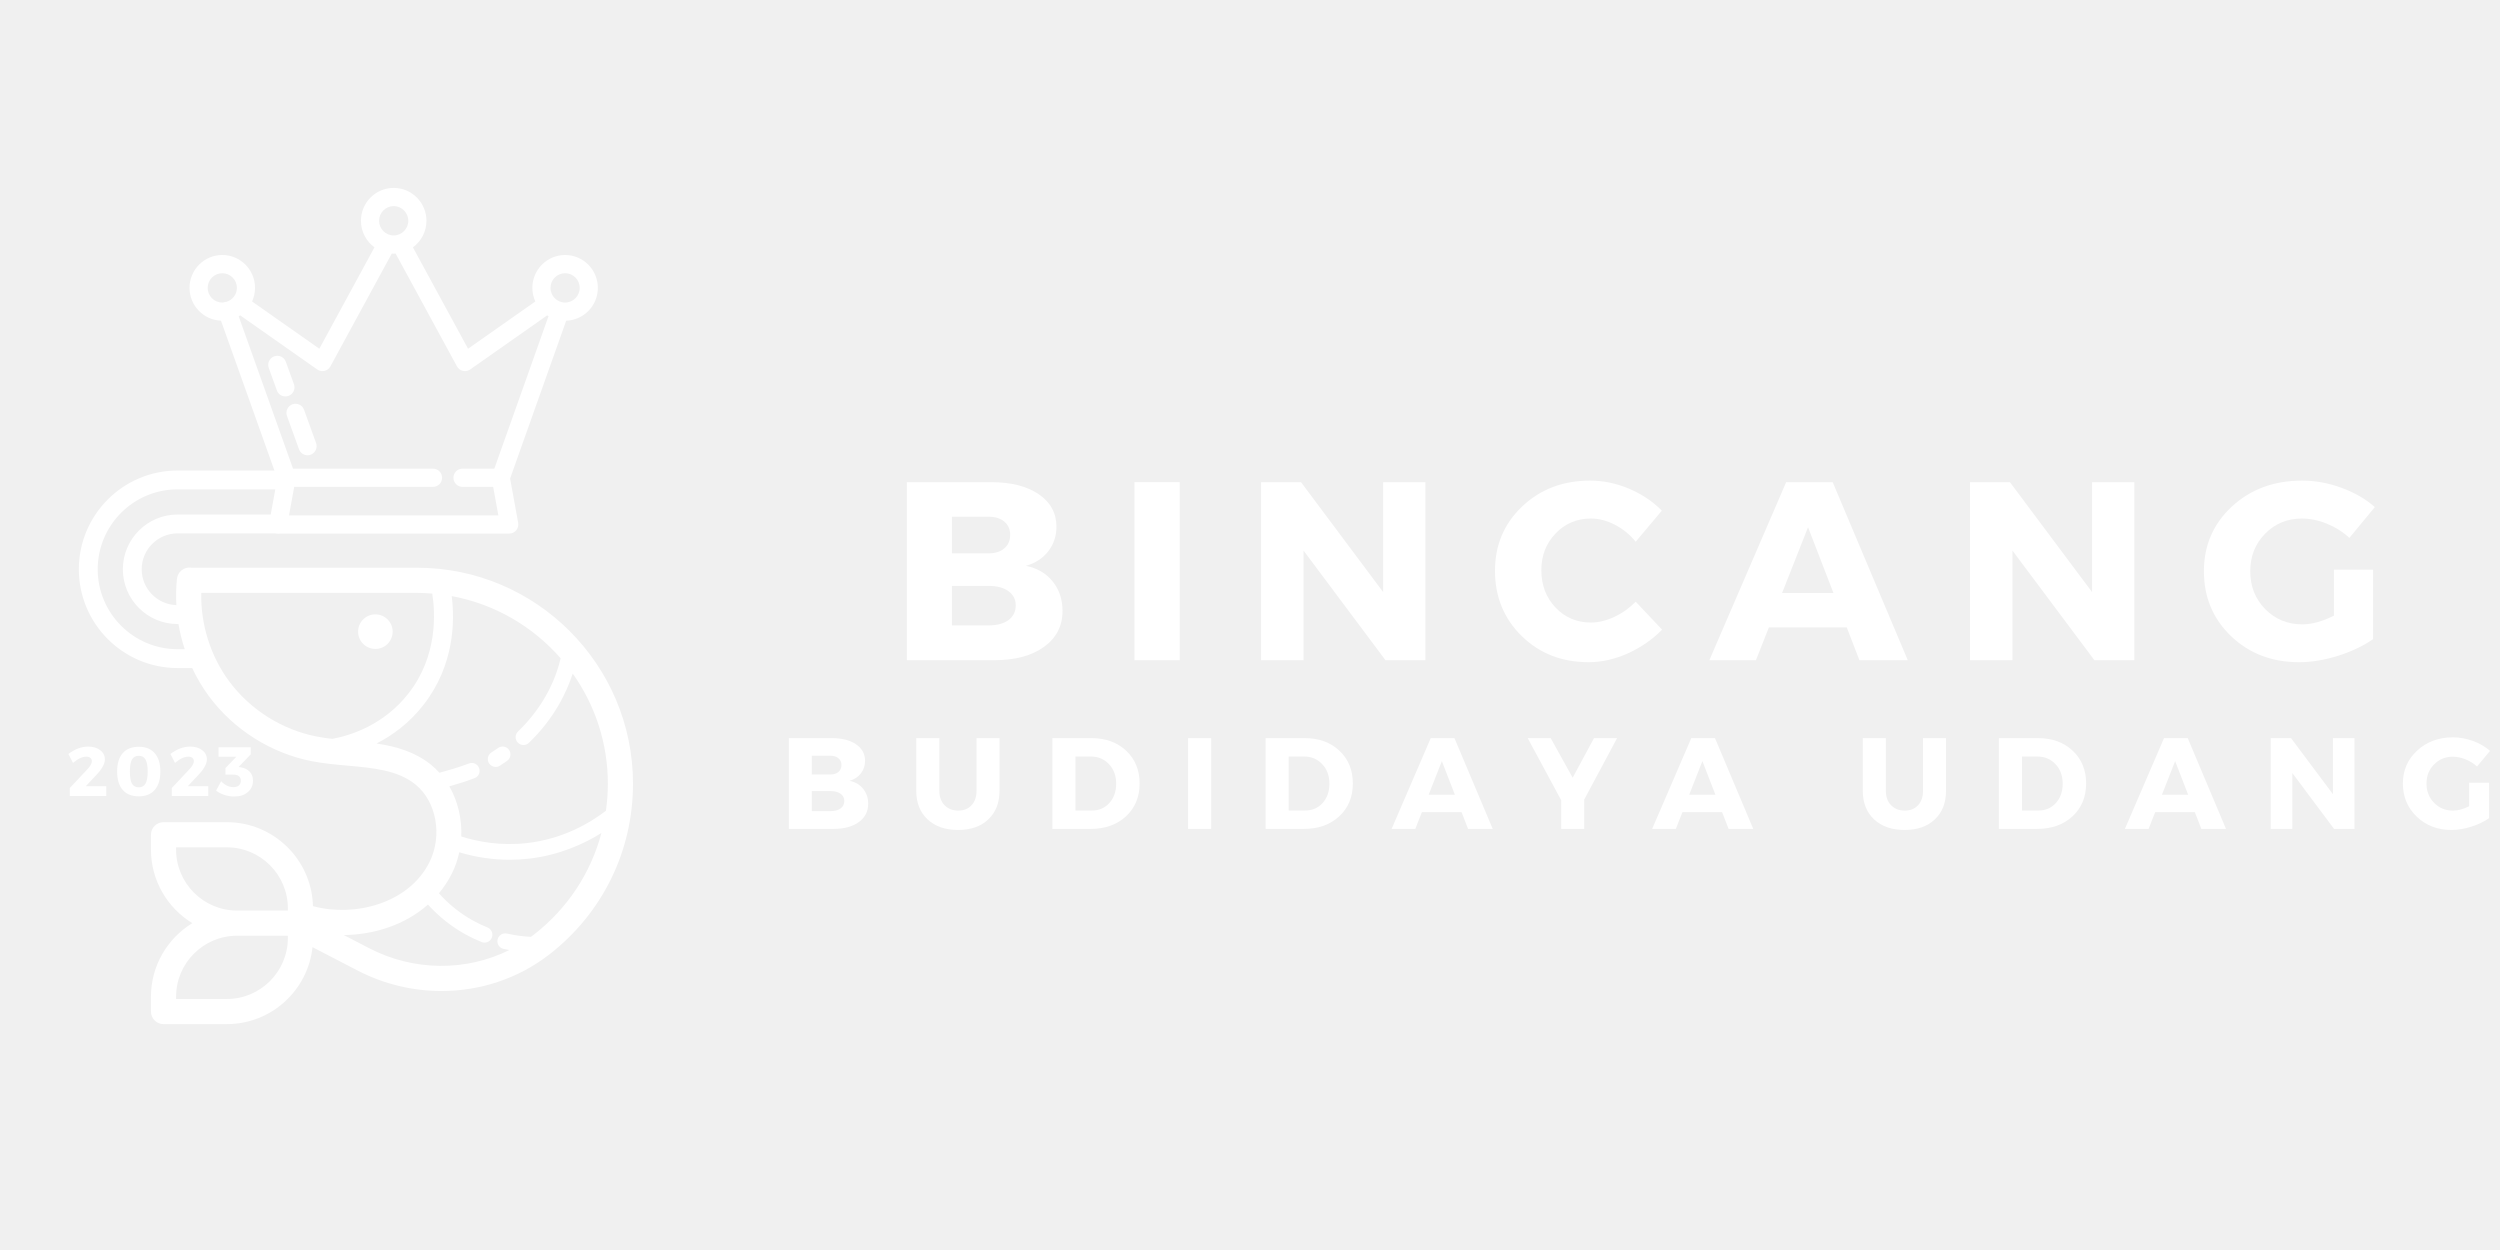
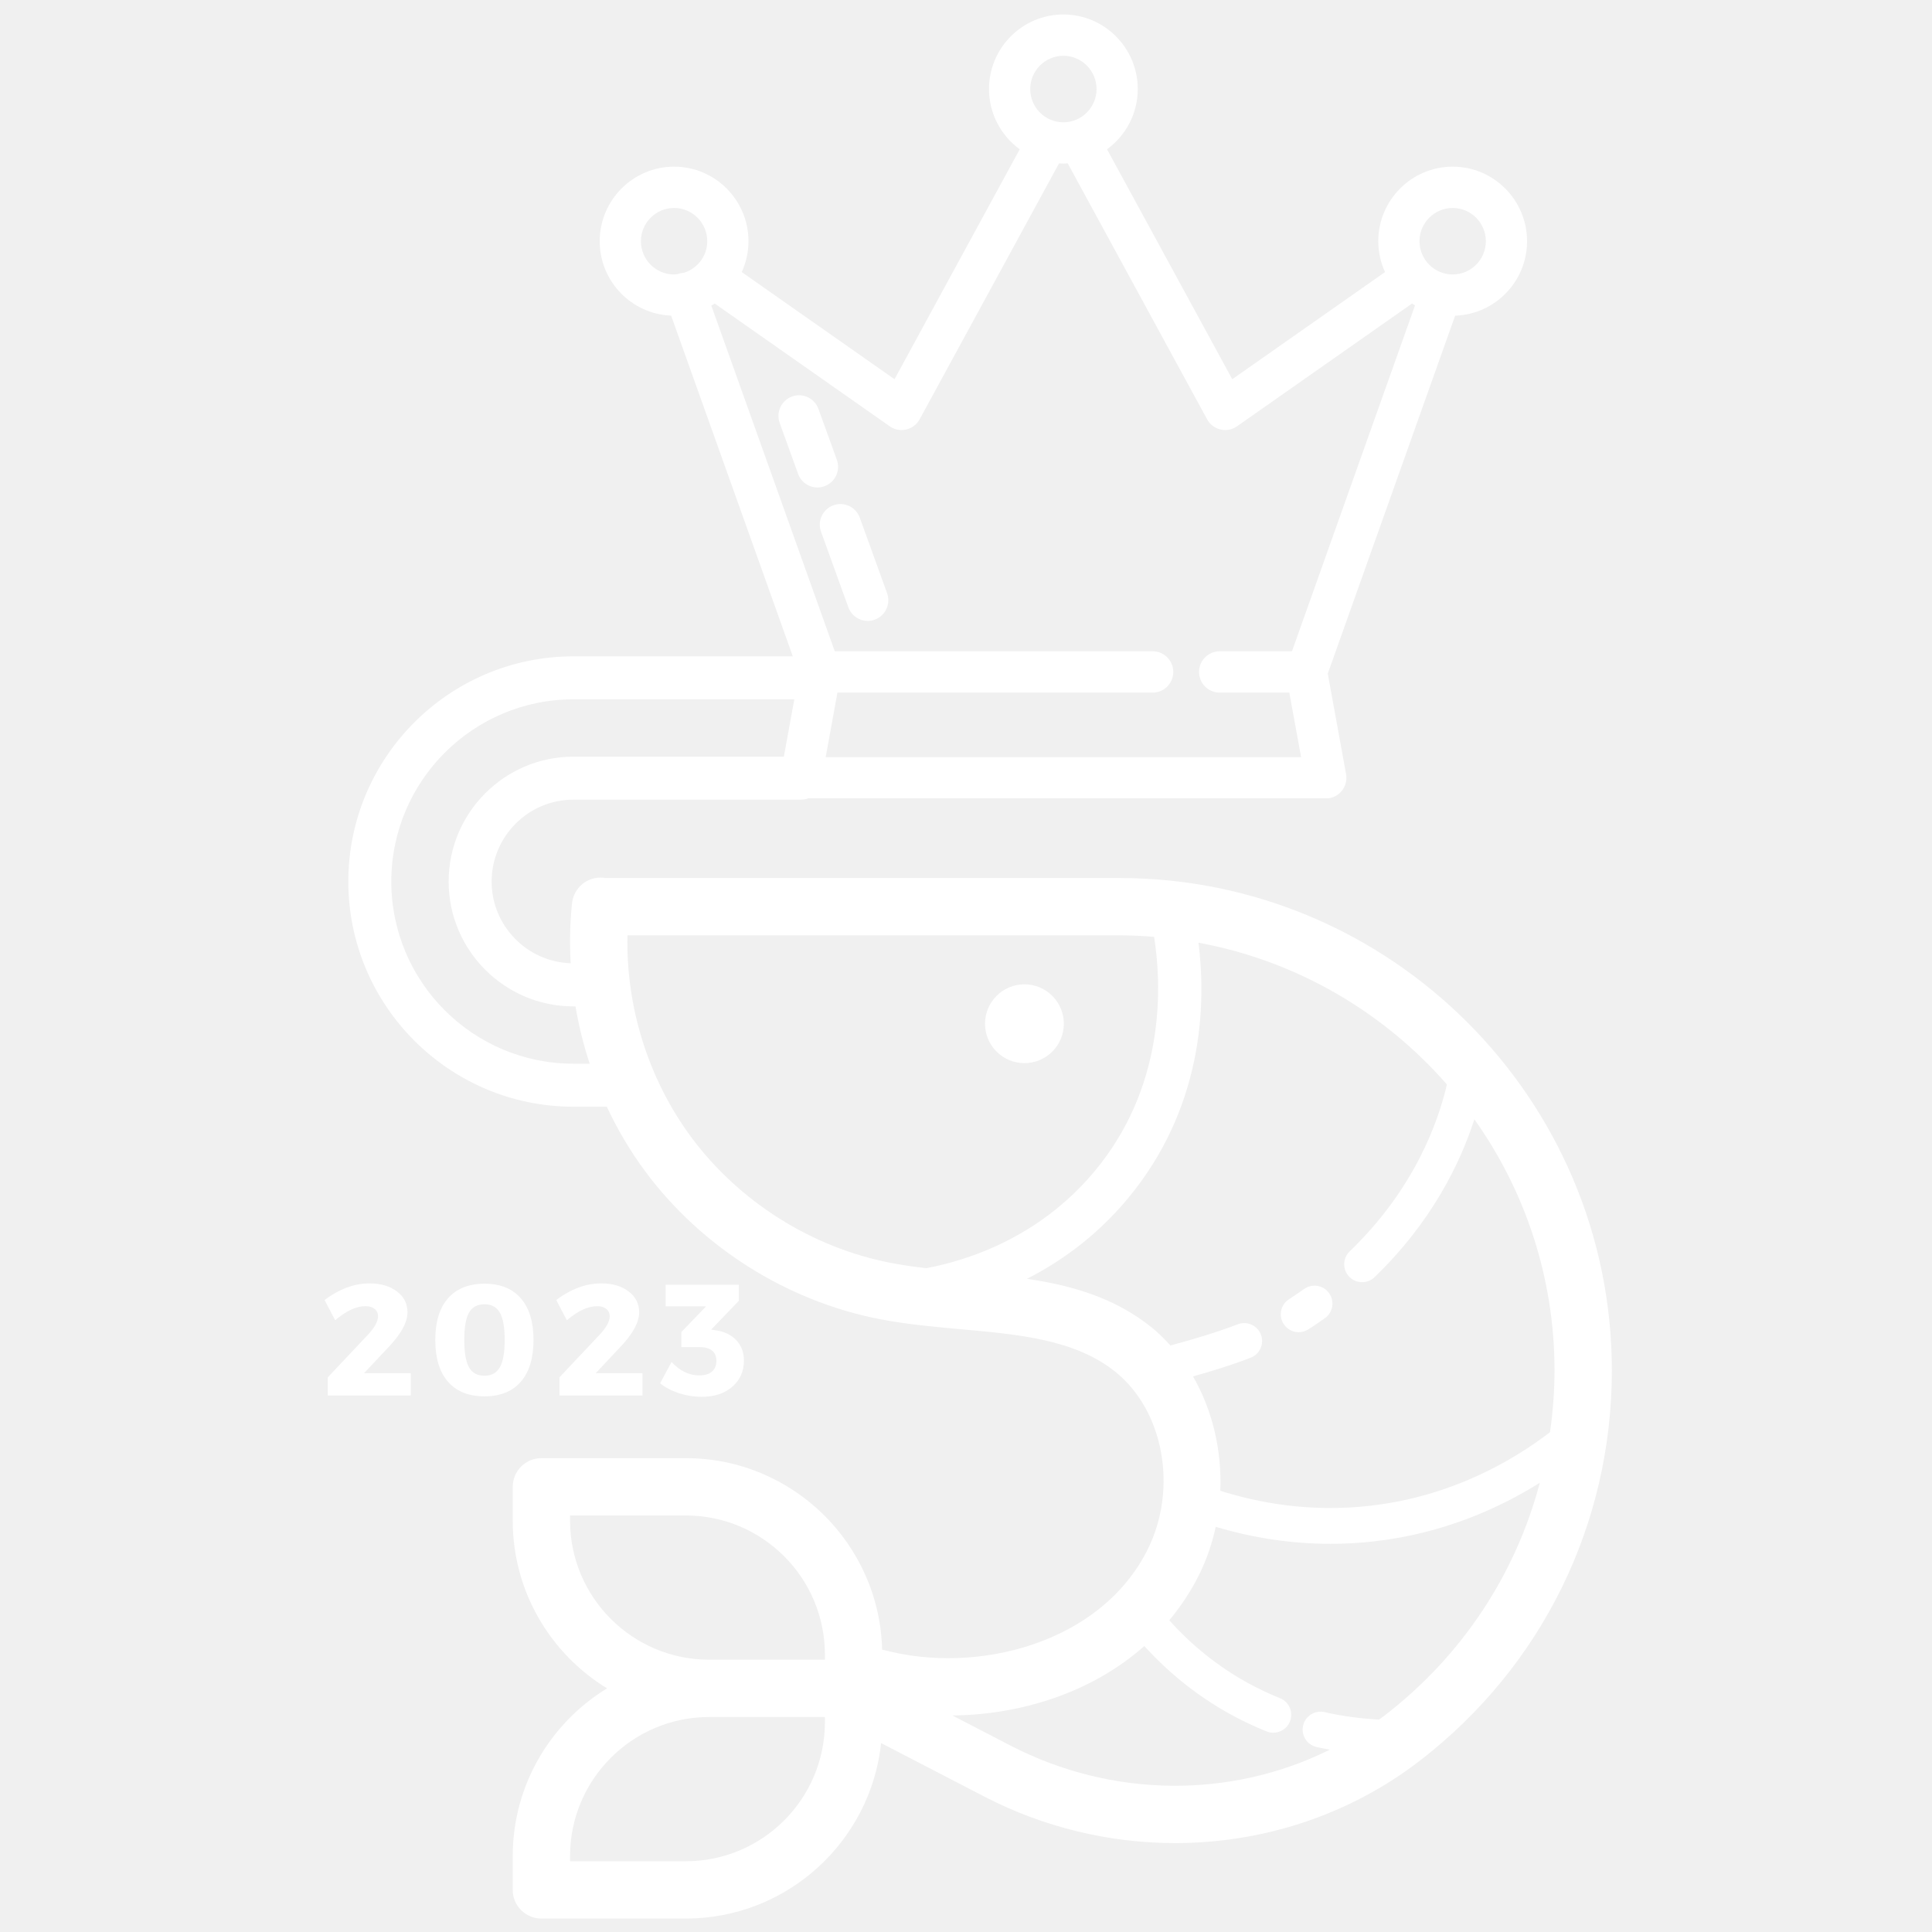
- <svg xmlns="http://www.w3.org/2000/svg" width="600" zoomAndPan="magnify" viewBox="0 0 450 225" height="300" preserveAspectRatio="xMidYMid meet" version="1.0">
+ <svg xmlns="http://www.w3.org/2000/svg" width="500" zoomAndPan="magnify" viewBox="0 0 375 375" height="500" preserveAspectRatio="xMidYMid meet" version="1.0">
  <defs>
    <g />
-     <clipPath id="ab3e3dc38e">
-       <path d="M 14.191 84.637 L 113.941 84.637 L 113.941 184.387 L 14.191 184.387 Z M 14.191 84.637 " clip-rule="nonzero" />
+     <clipPath id="19682e95a6">
+       <path d="M 67.609 127.258 L 312.859 127.258 L 312.859 372.508 L 67.609 372.508 Z M 67.609 127.258 " clip-rule="nonzero" />
    </clipPath>
-     <clipPath id="2676209ef9">
-       <path d="M 34.113 33.77 L 107.613 33.77 L 107.613 96.02 L 34.113 96.02 Z M 34.113 33.77 " clip-rule="nonzero" />
+     <clipPath id="afd5d61d7a">
+       <path d="M 116.402 2.676 L 296.402 2.676 L 296.402 154.926 L 116.402 154.926 Z M 116.402 2.676 " clip-rule="nonzero" />
    </clipPath>
  </defs>
-   <path fill="#ffffff" d="M 89.223 138.051 C 89.48 138.051 89.746 137.977 89.98 137.824 L 90.105 137.746 C 90.508 137.484 90.902 137.215 91.285 136.945 C 91.922 136.492 92.074 135.609 91.621 134.973 C 91.172 134.336 90.289 134.184 89.652 134.637 C 89.297 134.887 88.934 135.133 88.562 135.375 L 88.457 135.441 C 87.801 135.863 87.605 136.738 88.027 137.398 C 88.297 137.82 88.754 138.051 89.223 138.051 Z M 89.223 138.051 " fill-opacity="1" fill-rule="nonzero" />
-   <path fill="#ffffff" d="M 70.68 113.699 C 70.68 114.109 70.598 114.508 70.441 114.887 C 70.285 115.27 70.059 115.605 69.766 115.898 C 69.477 116.188 69.141 116.414 68.758 116.57 C 68.375 116.73 67.98 116.809 67.566 116.809 C 67.156 116.809 66.758 116.73 66.375 116.57 C 65.996 116.414 65.66 116.188 65.367 115.898 C 65.074 115.605 64.852 115.27 64.691 114.887 C 64.535 114.508 64.457 114.109 64.457 113.699 C 64.457 113.285 64.535 112.887 64.691 112.508 C 64.852 112.125 65.074 111.789 65.367 111.496 C 65.66 111.207 65.996 110.98 66.375 110.824 C 66.758 110.664 67.156 110.586 67.566 110.586 C 67.98 110.586 68.375 110.664 68.758 110.824 C 69.141 110.98 69.477 111.207 69.766 111.496 C 70.059 111.789 70.285 112.125 70.441 112.508 C 70.598 112.887 70.68 113.285 70.68 113.699 Z M 70.68 113.699 " fill-opacity="1" fill-rule="nonzero" />
-   <g clip-path="url(#ab3e3dc38e)">
-     <path fill="#ffffff" d="M 34.598 120.25 C 35.43 122.031 36.434 123.73 37.602 125.312 C 42.039 131.316 48.785 135.582 56.109 137.012 C 58.242 137.43 60.434 137.625 62.555 137.816 C 67.184 138.23 71.559 138.625 74.734 141.168 C 78.566 144.23 79.691 150.395 77.297 155.199 C 73.574 162.668 63.773 165.098 56.449 163.133 C 56.41 163.121 56.371 163.121 56.332 163.113 C 56.125 154.742 49.258 147.992 40.836 147.992 L 29.434 147.992 C 28.184 147.992 27.172 149.008 27.172 150.258 L 27.172 152.926 C 27.172 158.527 30.156 163.441 34.617 166.168 C 30.156 168.891 27.172 173.809 27.172 179.406 L 27.172 182.078 C 27.172 183.328 28.184 184.34 29.434 184.34 L 40.836 184.34 C 48.828 184.34 55.426 178.262 56.254 170.488 L 64.375 174.699 C 69.141 177.168 74.324 178.383 79.461 178.383 C 86.391 178.383 93.23 176.172 98.82 171.848 C 108.43 164.422 113.941 153.203 113.941 141.07 C 113.941 119.633 96.5 102.191 75.062 102.191 L 34.445 102.191 C 34.41 102.188 34.375 102.176 34.34 102.172 C 33.098 102.039 31.984 102.941 31.852 104.184 C 31.688 105.758 31.656 107.344 31.746 108.922 C 28.285 108.805 25.504 105.961 25.504 102.473 C 25.504 98.906 28.402 96.008 31.965 96.008 L 49.922 96.008 C 50.859 96.008 51.617 95.246 51.617 94.309 C 51.617 93.375 50.859 92.613 49.922 92.613 L 31.965 92.613 C 26.531 92.613 22.113 97.035 22.113 102.473 C 22.113 107.906 26.531 112.328 31.965 112.328 L 32.125 112.328 C 32.383 113.863 32.762 115.375 33.25 116.855 L 31.965 116.855 C 24.035 116.855 17.586 110.402 17.586 102.473 C 17.586 94.539 24.035 88.086 31.965 88.086 L 49.922 88.086 C 50.859 88.086 51.621 87.328 51.621 86.391 C 51.621 85.453 50.859 84.695 49.922 84.695 L 31.965 84.695 C 22.164 84.695 14.191 92.668 14.191 102.473 C 14.191 112.273 22.164 120.25 31.965 120.25 Z M 31.695 152.926 L 31.695 152.52 L 40.836 152.52 C 46.891 152.52 51.816 157.445 51.816 163.496 L 51.816 163.902 L 42.676 163.902 C 36.621 163.902 31.695 158.98 31.695 152.926 Z M 51.816 168.836 C 51.816 174.891 46.891 179.816 40.836 179.816 L 31.695 179.816 L 31.695 179.41 C 31.695 173.355 36.621 168.43 42.676 168.43 L 51.816 168.43 Z M 96.055 168.27 C 95.895 168.391 95.73 168.512 95.566 168.629 C 94.102 168.555 92.656 168.363 91.262 168.043 C 90.5 167.867 89.742 168.344 89.566 169.105 C 89.391 169.867 89.867 170.625 90.629 170.801 C 90.977 170.879 91.328 170.941 91.676 171.008 C 83.922 174.871 74.5 174.848 66.457 170.68 L 61.883 168.309 C 67.258 168.254 72.863 166.523 77.031 162.824 C 78.996 164.984 81.258 166.789 83.781 168.188 C 84.719 168.703 85.695 169.168 86.688 169.566 C 86.863 169.637 87.039 169.668 87.215 169.668 C 87.777 169.668 88.309 169.336 88.527 168.781 C 88.82 168.059 88.469 167.234 87.742 166.941 C 86.859 166.586 85.984 166.172 85.152 165.711 C 82.848 164.438 80.789 162.781 79.004 160.793 C 79.895 159.723 80.688 158.539 81.348 157.219 C 81.953 156.004 82.387 154.723 82.668 153.41 C 85.613 154.297 88.672 154.758 91.727 154.758 C 92.887 154.758 94.047 154.691 95.199 154.559 C 100.668 153.934 105.078 151.926 108.254 149.938 C 106.348 157.141 102.137 163.566 96.055 168.27 Z M 100.918 118.492 C 100.223 121.496 98.34 126.762 93.246 131.668 C 92.684 132.211 92.664 133.105 93.207 133.668 C 93.484 133.957 93.855 134.102 94.227 134.102 C 94.578 134.102 94.934 133.969 95.207 133.707 C 99.754 129.324 101.992 124.641 103.09 121.242 C 107.066 126.848 109.414 133.688 109.414 141.07 C 109.414 142.719 109.289 144.344 109.062 145.941 C 106.203 148.133 101.355 151.012 94.875 151.75 C 90.109 152.293 86 151.516 83.031 150.566 C 83.16 147.383 82.41 144.199 80.875 141.539 C 82.25 141.152 83.816 140.684 85.422 140.066 C 86.152 139.785 86.516 138.969 86.234 138.238 C 85.957 137.508 85.137 137.145 84.41 137.426 C 82.512 138.152 80.629 138.676 79.094 139.098 C 78.621 138.574 78.117 138.078 77.562 137.633 C 74.652 135.305 71.258 134.352 67.77 133.832 C 70.625 132.379 73.656 130.18 76.246 126.855 C 81.805 119.711 81.875 111.777 81.309 107.297 C 89.07 108.73 95.922 112.777 100.918 118.492 Z M 77.805 106.84 C 78.367 110.395 78.77 118.086 73.566 124.77 C 69.098 130.512 63.086 132.387 59.812 132.996 C 58.848 132.887 57.902 132.75 56.98 132.57 C 50.75 131.352 45.016 127.727 41.242 122.625 C 37.879 118.074 36.105 112.375 36.227 106.719 L 75.062 106.719 C 75.988 106.719 76.898 106.766 77.805 106.84 Z M 77.805 106.84 " fill-opacity="1" fill-rule="nonzero" />
+   <path fill="#ffffff" d="M 252.078 258.578 C 252.723 258.578 253.371 258.398 253.949 258.027 L 254.254 257.832 C 255.246 257.188 256.215 256.527 257.156 255.859 C 258.727 254.75 259.094 252.582 257.984 251.016 C 256.875 249.445 254.703 249.078 253.137 250.188 C 252.27 250.801 251.375 251.406 250.457 252.008 L 250.203 252.172 C 248.586 253.207 248.113 255.355 249.148 256.973 C 249.812 258.012 250.934 258.578 252.078 258.578 Z M 252.078 258.578 " fill-opacity="1" fill-rule="nonzero" />
+   <path fill="#ffffff" d="M 206.492 198.707 C 206.492 199.207 206.441 199.707 206.344 200.199 C 206.246 200.691 206.102 201.168 205.906 201.633 C 205.715 202.098 205.48 202.539 205.199 202.957 C 204.922 203.375 204.605 203.762 204.25 204.113 C 203.895 204.469 203.508 204.789 203.09 205.066 C 202.672 205.344 202.23 205.582 201.77 205.773 C 201.305 205.965 200.824 206.109 200.332 206.207 C 199.84 206.305 199.344 206.355 198.84 206.355 C 198.34 206.355 197.84 206.305 197.348 206.207 C 196.855 206.109 196.375 205.965 195.914 205.773 C 195.449 205.582 195.008 205.344 194.59 205.066 C 194.172 204.789 193.785 204.469 193.43 204.113 C 193.074 203.762 192.758 203.375 192.48 202.957 C 192.199 202.539 191.965 202.098 191.773 201.633 C 191.582 201.168 191.434 200.691 191.336 200.199 C 191.238 199.707 191.191 199.207 191.191 198.707 C 191.191 198.203 191.238 197.707 191.336 197.215 C 191.434 196.719 191.582 196.242 191.773 195.777 C 191.965 195.312 192.199 194.875 192.48 194.457 C 192.758 194.039 193.074 193.652 193.43 193.297 C 193.785 192.941 194.172 192.625 194.59 192.344 C 195.008 192.066 195.449 191.832 195.914 191.637 C 196.375 191.445 196.855 191.301 197.348 191.203 C 197.84 191.105 198.34 191.055 198.84 191.055 C 199.344 191.055 199.84 191.105 200.332 191.203 C 200.824 191.301 201.305 191.445 201.77 191.637 C 202.23 191.832 202.672 192.066 203.09 192.344 C 203.508 192.625 203.895 192.941 204.25 193.297 C 204.605 193.652 204.922 194.039 205.199 194.457 C 205.48 194.875 205.715 195.312 205.906 195.777 C 206.102 196.242 206.246 196.719 206.344 197.215 C 206.441 197.707 206.492 198.203 206.492 198.707 Z M 206.492 198.707 " fill-opacity="1" fill-rule="nonzero" />
+   <g clip-path="url(#19682e95a6)">
+     <path fill="#ffffff" d="M 117.781 214.812 C 119.832 219.191 122.293 223.375 125.168 227.266 C 136.074 242.023 152.664 252.512 170.676 256.027 C 175.914 257.051 181.305 257.535 186.52 258.004 C 197.898 259.027 208.652 259.996 216.465 266.246 C 225.887 273.781 228.652 288.934 222.762 300.746 C 213.605 319.109 189.512 325.082 171.504 320.25 C 171.41 320.223 171.312 320.223 171.219 320.203 C 170.715 299.617 153.824 283.027 133.121 283.027 L 105.086 283.027 C 102.012 283.027 99.52 285.52 99.52 288.59 L 99.52 295.152 C 99.52 308.922 106.859 321.008 117.828 327.707 C 106.859 334.41 99.52 346.496 99.52 360.266 L 99.52 366.828 C 99.52 369.898 102.012 372.391 105.086 372.391 L 133.121 372.391 C 152.77 372.391 168.988 357.449 171.023 338.332 L 190.996 348.684 C 202.707 354.754 215.457 357.742 228.086 357.742 C 245.117 357.742 261.934 352.309 275.684 341.68 C 299.309 323.418 312.859 295.836 312.859 266.012 C 312.859 213.301 269.977 170.422 217.27 170.422 L 117.406 170.422 C 117.316 170.406 117.238 170.375 117.148 170.367 C 114.09 170.047 111.355 172.262 111.031 175.316 C 110.625 179.188 110.551 183.082 110.766 186.965 C 102.262 186.676 95.426 179.684 95.426 171.109 C 95.426 162.344 102.551 155.211 111.312 155.211 L 155.457 155.211 C 157.762 155.211 159.629 153.344 159.629 151.039 C 159.629 148.734 157.762 146.867 155.457 146.867 L 111.312 146.867 C 97.949 146.867 87.082 157.742 87.082 171.109 C 87.082 184.469 97.949 195.34 111.312 195.34 L 111.699 195.34 C 112.34 199.109 113.262 202.832 114.461 206.465 L 111.312 206.465 C 91.816 206.465 75.953 190.605 75.953 171.109 C 75.953 151.605 91.816 135.738 111.312 135.738 L 155.457 135.738 C 157.762 135.738 159.629 133.871 159.629 131.566 C 159.629 129.262 157.762 127.395 155.457 127.395 L 111.312 127.395 C 87.215 127.395 67.609 147.008 67.609 171.109 C 67.609 195.207 87.215 214.812 111.312 214.812 Z M 110.648 295.152 L 110.648 294.152 L 133.121 294.152 C 148.004 294.152 160.113 306.262 160.113 321.145 L 160.113 322.145 L 137.641 322.145 C 122.754 322.145 110.648 310.039 110.648 295.152 Z M 160.113 334.273 C 160.113 349.156 148.004 361.266 133.121 361.266 L 110.648 361.266 L 110.648 360.266 C 110.648 345.383 122.754 333.273 137.641 333.273 L 160.113 333.273 Z M 268.879 332.875 C 268.484 333.18 268.078 333.473 267.68 333.766 C 264.078 333.582 260.531 333.105 257.094 332.32 C 255.223 331.895 253.359 333.062 252.93 334.934 C 252.5 336.805 253.672 338.668 255.543 339.098 C 256.391 339.293 257.258 339.449 258.117 339.609 C 239.055 349.109 215.883 349.051 196.117 338.805 L 184.863 332.973 C 198.082 332.836 211.863 328.59 222.109 319.496 C 226.941 324.805 232.496 329.238 238.707 332.676 C 241.008 333.949 243.414 335.094 245.855 336.07 C 246.277 336.242 246.719 336.32 247.148 336.32 C 248.527 336.32 249.832 335.496 250.375 334.141 C 251.09 332.355 250.227 330.332 248.445 329.617 C 246.27 328.742 244.125 327.727 242.074 326.59 C 236.41 323.453 231.344 319.387 226.957 314.496 C 229.148 311.863 231.102 308.953 232.719 305.711 C 234.207 302.719 235.281 299.566 235.969 296.348 C 243.211 298.527 250.734 299.656 258.238 299.656 C 261.094 299.656 263.941 299.496 266.773 299.172 C 280.227 297.637 291.066 292.699 298.875 287.809 C 294.188 305.52 283.836 321.316 268.879 332.875 Z M 280.844 210.492 C 279.133 217.875 274.496 230.832 261.973 242.891 C 260.59 244.223 260.547 246.422 261.879 247.805 C 262.562 248.516 263.473 248.871 264.383 248.871 C 265.254 248.871 266.121 248.547 266.797 247.898 C 277.98 237.129 283.477 225.613 286.176 217.254 C 295.957 231.039 301.73 247.859 301.73 266.008 C 301.73 270.059 301.414 274.051 300.859 277.984 C 293.836 283.375 281.914 290.445 265.984 292.262 C 254.266 293.602 244.164 291.684 236.859 289.355 C 237.184 281.527 235.332 273.703 231.562 267.156 C 234.945 266.207 238.793 265.055 242.742 263.535 C 244.535 262.848 245.43 260.836 244.742 259.043 C 244.051 257.25 242.039 256.359 240.25 257.043 C 235.582 258.836 230.957 260.121 227.18 261.156 C 226.016 259.867 224.777 258.645 223.414 257.555 C 216.258 251.832 207.914 249.484 199.34 248.215 C 206.359 244.637 213.816 239.23 220.18 231.055 C 233.848 213.492 234.016 193.984 232.625 182.973 C 251.711 186.496 268.559 196.445 280.844 210.492 Z M 224.012 181.84 C 225.395 190.586 226.383 209.5 213.594 225.93 C 202.609 240.051 187.82 244.656 179.777 246.156 C 177.398 245.879 175.078 245.551 172.809 245.109 C 157.492 242.117 143.391 233.203 134.117 220.652 C 125.848 209.461 121.484 195.453 121.789 181.547 L 217.27 181.547 C 219.543 181.547 221.785 181.664 224.012 181.84 Z M 224.012 181.84 " fill-opacity="1" fill-rule="nonzero" />
  </g>
-   <path fill="#ffffff" d="M 52.91 69.16 L 51.449 65.121 C 51.145 64.27 50.207 63.832 49.355 64.141 C 48.508 64.449 48.07 65.391 48.379 66.242 L 49.84 70.281 C 50.078 70.945 50.707 71.359 51.375 71.359 C 51.559 71.359 51.746 71.328 51.93 71.262 C 52.777 70.953 53.219 70.012 52.91 69.16 Z M 52.91 69.16 " fill-opacity="1" fill-rule="nonzero" />
-   <path fill="#ffffff" d="M 54.727 73.758 C 54.422 72.906 53.48 72.465 52.637 72.773 C 51.789 73.082 51.348 74.023 51.656 74.875 L 53.82 80.867 C 54.062 81.535 54.691 81.949 55.359 81.949 C 55.543 81.949 55.73 81.918 55.914 81.852 C 56.762 81.543 57.199 80.602 56.895 79.75 Z M 54.727 73.758 " fill-opacity="1" fill-rule="nonzero" />
-   <g clip-path="url(#2676209ef9)">
-     <path fill="#ffffff" d="M 101.719 45.898 C 98.469 45.898 95.824 48.555 95.824 51.816 C 95.824 52.691 96.02 53.52 96.359 54.266 L 84.25 62.77 L 74.324 44.523 C 75.797 43.445 76.762 41.707 76.762 39.742 C 76.762 36.48 74.117 33.824 70.863 33.824 C 67.613 33.824 64.969 36.477 64.969 39.742 C 64.969 41.707 65.934 43.445 67.402 44.523 L 57.48 62.77 L 45.371 54.266 C 45.711 53.52 45.906 52.691 45.906 51.816 C 45.906 48.555 43.262 45.898 40.012 45.898 C 36.758 45.898 34.113 48.555 34.113 51.816 C 34.113 55 36.633 57.598 39.777 57.723 L 49.91 86.137 L 48.457 94.109 C 48.371 94.586 48.5 95.082 48.809 95.453 C 49.121 95.828 49.578 96.043 50.066 96.043 L 91.664 96.043 C 92.148 96.043 92.609 95.828 92.918 95.453 C 93.23 95.082 93.359 94.586 93.27 94.109 L 91.82 86.133 L 101.914 57.727 C 105.074 57.621 107.613 55.016 107.613 51.816 C 107.613 48.555 104.969 45.898 101.719 45.898 Z M 70.863 37.102 C 72.312 37.102 73.492 38.285 73.492 39.742 C 73.492 41.195 72.312 42.379 70.863 42.379 C 69.414 42.379 68.234 41.195 68.234 39.742 C 68.234 38.285 69.414 37.102 70.863 37.102 Z M 40.785 54.324 C 40.633 54.336 40.48 54.359 40.328 54.41 C 40.316 54.414 40.309 54.422 40.297 54.426 C 40.203 54.438 40.109 54.457 40.008 54.457 C 38.559 54.457 37.383 53.273 37.383 51.816 C 37.383 50.363 38.559 49.18 40.012 49.18 C 41.461 49.18 42.641 50.363 42.641 51.816 C 42.641 53 41.855 53.992 40.785 54.324 Z M 88.98 84.359 L 83.25 84.359 C 82.348 84.359 81.617 85.094 81.617 86 C 81.617 86.902 82.348 87.637 83.25 87.637 L 88.77 87.637 L 89.703 92.766 L 52.023 92.766 L 52.957 87.637 L 77.941 87.637 C 78.844 87.637 79.574 86.902 79.574 86 C 79.574 85.094 78.844 84.359 77.941 84.359 L 52.746 84.359 L 42.965 56.93 C 43.055 56.879 43.145 56.824 43.234 56.766 L 57.105 66.508 C 57.379 66.699 57.707 66.801 58.039 66.801 C 58.164 66.801 58.289 66.789 58.414 66.758 C 58.863 66.652 59.25 66.359 59.473 65.949 L 70.52 45.641 C 70.633 45.648 70.746 45.656 70.863 45.656 C 70.98 45.656 71.094 45.648 71.211 45.641 L 82.254 65.949 C 82.477 66.359 82.863 66.652 83.316 66.758 C 83.438 66.789 83.566 66.801 83.688 66.801 C 84.02 66.801 84.348 66.699 84.625 66.508 L 98.496 56.766 C 98.574 56.816 98.652 56.863 98.734 56.91 Z M 101.719 54.457 C 100.27 54.457 99.09 53.273 99.09 51.816 C 99.09 50.363 100.27 49.18 101.719 49.18 C 103.168 49.18 104.348 50.363 104.348 51.816 C 104.348 53.273 103.168 54.457 101.719 54.457 Z M 101.719 54.457 " fill-opacity="1" fill-rule="nonzero" />
+   <path fill="#ffffff" d="M 162.43 89.242 L 158.855 79.363 C 158.102 77.281 155.812 76.203 153.73 76.961 C 151.652 77.719 150.582 80.016 151.336 82.102 L 154.91 91.977 C 155.5 93.609 157.035 94.621 158.668 94.621 C 159.125 94.621 159.582 94.543 160.031 94.379 C 162.109 93.625 163.184 91.324 162.43 89.242 Z M 162.43 89.242 " fill-opacity="1" fill-rule="nonzero" />
+   <path fill="#ffffff" d="M 166.883 100.48 C 166.129 98.398 163.832 97.324 161.758 98.078 C 159.684 98.832 158.609 101.129 159.363 103.215 L 164.664 117.875 C 165.254 119.504 166.793 120.52 168.426 120.52 C 168.879 120.52 169.34 120.441 169.789 120.277 C 171.863 119.523 172.938 117.223 172.184 115.141 Z M 166.883 100.48 " fill-opacity="1" fill-rule="nonzero" />
+   <g clip-path="url(#afd5d61d7a)">
+     <path fill="#ffffff" d="M 281.965 32.348 C 274.004 32.348 267.523 38.84 267.523 46.82 C 267.523 48.957 268 50.98 268.836 52.809 L 239.18 73.605 L 214.875 28.977 C 218.48 26.344 220.84 22.09 220.84 17.285 C 220.84 9.305 214.363 2.809 206.402 2.809 C 198.438 2.809 191.965 9.301 191.965 17.285 C 191.965 22.09 194.32 26.344 197.926 28.977 L 173.625 73.605 L 143.969 52.809 C 144.801 50.98 145.277 48.957 145.277 46.82 C 145.277 38.84 138.801 32.348 130.84 32.348 C 122.879 32.348 116.402 38.84 116.402 46.82 C 116.402 54.605 122.57 60.957 130.266 61.262 L 155.082 130.758 L 151.527 150.258 C 151.316 151.426 151.633 152.633 152.391 153.547 C 153.152 154.457 154.273 154.988 155.465 154.988 L 257.34 154.988 C 258.527 154.988 259.652 154.457 260.41 153.547 C 261.172 152.633 261.488 151.426 261.273 150.258 L 257.719 130.754 L 282.441 61.27 C 290.18 61.016 296.402 54.641 296.402 46.82 C 296.402 38.84 289.926 32.348 281.965 32.348 Z M 206.402 10.828 C 209.949 10.828 212.84 13.727 212.84 17.285 C 212.84 20.844 209.949 23.738 206.402 23.738 C 202.852 23.738 199.965 20.844 199.965 17.285 C 199.965 13.727 202.852 10.828 206.402 10.828 Z M 132.734 52.953 C 132.363 52.977 131.992 53.031 131.621 53.164 C 131.594 53.176 131.57 53.191 131.543 53.203 C 131.309 53.23 131.078 53.277 130.836 53.277 C 127.289 53.273 124.402 50.379 124.402 46.82 C 124.402 43.262 127.289 40.367 130.84 40.367 C 134.391 40.367 137.277 43.262 137.277 46.82 C 137.277 49.715 135.355 52.137 132.734 52.953 Z M 250.77 126.414 L 236.734 126.414 C 234.527 126.414 232.734 128.207 232.734 130.422 C 232.734 132.637 234.527 134.434 236.734 134.434 L 250.254 134.434 L 252.543 146.969 L 160.262 146.969 L 162.547 134.434 L 223.734 134.434 C 225.941 134.434 227.734 132.637 227.734 130.422 C 227.734 128.207 225.941 126.414 223.734 126.414 L 162.027 126.414 L 138.07 59.328 C 138.297 59.195 138.516 59.066 138.734 58.922 L 172.699 82.746 C 173.379 83.223 174.18 83.473 174.992 83.473 C 175.297 83.473 175.605 83.434 175.906 83.363 C 177.016 83.105 177.957 82.383 178.504 81.383 L 205.555 31.715 C 205.836 31.73 206.113 31.754 206.402 31.754 C 206.688 31.754 206.969 31.73 207.25 31.715 L 234.297 81.383 C 234.844 82.383 235.789 83.105 236.895 83.363 C 237.195 83.434 237.504 83.473 237.809 83.473 C 238.621 83.473 239.426 83.223 240.102 82.746 L 274.07 58.922 C 274.258 59.051 274.457 59.164 274.652 59.281 Z M 281.965 53.273 C 278.414 53.273 275.523 50.379 275.523 46.82 C 275.523 43.262 278.414 40.367 281.965 40.367 C 285.512 40.367 288.402 43.262 288.402 46.82 C 288.402 50.379 285.512 53.273 281.965 53.273 Z M 281.965 53.273 " fill-opacity="1" fill-rule="nonzero" />
  </g>
  <g fill="#ffffff" fill-opacity="1">
-     <g transform="translate(12.03388, 143.2781)">
+     <g transform="translate(62.32493, 270.8714)">
      <g>
-         <path d="M 3.844 -8.891 C 4.719 -8.891 5.438 -8.676 6 -8.25 C 6.562 -7.82 6.844 -7.27 6.844 -6.594 C 6.844 -5.77 6.289 -4.789 5.188 -3.656 L 3.406 -1.766 L 7.094 -1.766 L 7.094 0 L 0.531 0 L 0.531 -1.438 L 3.656 -4.766 C 4.219 -5.348 4.5 -5.848 4.5 -6.266 C 4.5 -6.523 4.41 -6.723 4.234 -6.859 C 4.066 -7.004 3.828 -7.078 3.516 -7.078 C 2.785 -7.078 1.984 -6.703 1.109 -5.953 L 0.281 -7.562 C 1.445 -8.445 2.633 -8.891 3.844 -8.891 Z M 3.844 -8.891 " />
+         <path d="M 9.406 -21.766 C 11.562 -21.766 13.328 -21.25 14.703 -20.219 C 16.078 -19.188 16.766 -17.828 16.766 -16.141 C 16.766 -14.129 15.41 -11.742 12.703 -8.984 L 8.328 -4.328 L 17.406 -4.328 L 17.406 0 L 1.297 0 L 1.297 -3.531 L 8.984 -11.688 C 10.359 -13.125 11.047 -14.352 11.047 -15.375 C 11.047 -15.988 10.828 -16.469 10.391 -16.812 C 9.961 -17.164 9.367 -17.344 8.609 -17.344 C 6.828 -17.344 4.867 -16.43 2.734 -14.609 L 0.672 -18.547 C 3.547 -20.691 6.457 -21.766 9.406 -21.766 Z M 9.406 -21.766 " />
      </g>
    </g>
  </g>
  <g fill="#ffffff" fill-opacity="1">
-     <g transform="translate(20.56806, 143.2781)">
+     <g transform="translate(83.22553, 270.8714)">
      <g>
-         <path d="M 4.422 -8.859 C 5.66 -8.859 6.613 -8.473 7.281 -7.703 C 7.957 -6.93 8.297 -5.832 8.297 -4.406 C 8.297 -2.969 7.957 -1.863 7.281 -1.094 C 6.613 -0.32 5.66 0.062 4.422 0.062 C 3.16 0.062 2.191 -0.32 1.516 -1.094 C 0.848 -1.863 0.516 -2.969 0.516 -4.406 C 0.516 -5.832 0.848 -6.93 1.516 -7.703 C 2.191 -8.473 3.16 -8.859 4.422 -8.859 Z M 4.422 -7.234 C 3.848 -7.234 3.438 -7.008 3.188 -6.562 C 2.938 -6.125 2.812 -5.398 2.812 -4.391 C 2.812 -3.391 2.938 -2.664 3.188 -2.219 C 3.438 -1.781 3.848 -1.562 4.422 -1.562 C 4.973 -1.562 5.375 -1.785 5.625 -2.234 C 5.883 -2.68 6.016 -3.398 6.016 -4.391 C 6.016 -5.391 5.883 -6.113 5.625 -6.562 C 5.375 -7.008 4.973 -7.234 4.422 -7.234 Z M 4.422 -7.234 " />
+         <path d="M 10.828 -21.703 C 13.879 -21.703 16.223 -20.758 17.859 -18.875 C 19.504 -16.988 20.328 -14.297 20.328 -10.797 C 20.328 -7.266 19.504 -4.555 17.859 -2.672 C 16.223 -0.785 13.879 0.156 10.828 0.156 C 7.754 0.156 5.391 -0.785 3.734 -2.672 C 2.086 -4.555 1.266 -7.266 1.266 -10.797 C 1.266 -14.297 2.086 -16.988 3.734 -18.875 C 5.391 -20.758 7.754 -21.703 10.828 -21.703 Z M 10.828 -17.719 C 9.43 -17.719 8.426 -17.176 7.812 -16.094 C 7.195 -15.02 6.891 -13.254 6.891 -10.797 C 6.891 -8.336 7.195 -6.562 7.812 -5.469 C 8.426 -4.383 9.43 -3.844 10.828 -3.844 C 12.18 -3.844 13.172 -4.391 13.797 -5.484 C 14.422 -6.586 14.734 -8.359 14.734 -10.797 C 14.734 -13.234 14.422 -14.992 13.797 -16.078 C 13.172 -17.172 12.18 -17.719 10.828 -17.719 Z M 10.828 -17.719 " />
      </g>
    </g>
  </g>
  <g fill="#ffffff" fill-opacity="1">
-     <g transform="translate(30.39485, 143.2781)">
+     <g transform="translate(107.2918, 270.8714)">
      <g>
-         <path d="M 3.844 -8.891 C 4.719 -8.891 5.438 -8.676 6 -8.25 C 6.562 -7.82 6.844 -7.27 6.844 -6.594 C 6.844 -5.77 6.289 -4.789 5.188 -3.656 L 3.406 -1.766 L 7.094 -1.766 L 7.094 0 L 0.531 0 L 0.531 -1.438 L 3.656 -4.766 C 4.219 -5.348 4.5 -5.848 4.5 -6.266 C 4.5 -6.523 4.41 -6.723 4.234 -6.859 C 4.066 -7.004 3.828 -7.078 3.516 -7.078 C 2.785 -7.078 1.984 -6.703 1.109 -5.953 L 0.281 -7.562 C 1.445 -8.445 2.633 -8.891 3.844 -8.891 Z M 3.844 -8.891 " />
+         <path d="M 9.406 -21.766 C 11.562 -21.766 13.328 -21.25 14.703 -20.219 C 16.078 -19.188 16.766 -17.828 16.766 -16.141 C 16.766 -14.129 15.41 -11.742 12.703 -8.984 L 8.328 -4.328 L 17.406 -4.328 L 17.406 0 L 1.297 0 L 1.297 -3.531 L 8.984 -11.688 C 10.359 -13.125 11.047 -14.352 11.047 -15.375 C 11.047 -15.988 10.828 -16.469 10.391 -16.812 C 9.961 -17.164 9.367 -17.344 8.609 -17.344 C 6.828 -17.344 4.867 -16.43 2.734 -14.609 L 0.672 -18.547 C 3.547 -20.691 6.457 -21.766 9.406 -21.766 Z M 9.406 -21.766 " />
      </g>
    </g>
  </g>
  <g fill="#ffffff" fill-opacity="1">
-     <g transform="translate(38.92902, 143.2781)">
+     <g transform="translate(128.1924, 270.8714)">
      <g>
-         <path d="M 4.016 -5.219 L 4.422 -5.156 C 5.086 -5.051 5.617 -4.789 6.016 -4.375 C 6.41 -3.957 6.609 -3.422 6.609 -2.766 C 6.609 -1.922 6.301 -1.234 5.688 -0.703 C 5.07 -0.172 4.258 0.094 3.25 0.094 C 2.656 0.094 2.062 0 1.469 -0.188 C 0.875 -0.383 0.375 -0.645 -0.031 -0.969 L 0.875 -2.656 C 1.539 -1.945 2.273 -1.594 3.078 -1.594 C 3.504 -1.594 3.832 -1.691 4.062 -1.891 C 4.301 -2.098 4.422 -2.379 4.422 -2.734 C 4.422 -3.473 3.969 -3.844 3.062 -3.844 L 1.656 -3.844 L 1.656 -5.031 L 3.609 -7.062 L 0.406 -7.062 L 0.406 -8.766 L 6.203 -8.766 L 6.203 -7.5 Z M 4.016 -5.219 " />
-       </g>
-     </g>
-   </g>
-   <g fill="#ffffff" fill-opacity="1">
-     <g transform="translate(160.0337, 118.8372)">
-       <g>
-         <path d="M 3.203 -32.047 L 18.359 -32.047 C 21.961 -32.047 24.82 -31.32 26.938 -29.875 C 29.062 -28.426 30.125 -26.477 30.125 -24.031 C 30.125 -22.352 29.633 -20.879 28.656 -19.609 C 27.676 -18.348 26.332 -17.473 24.625 -16.984 C 26.645 -16.586 28.25 -15.656 29.438 -14.188 C 30.625 -12.727 31.219 -10.957 31.219 -8.875 C 31.219 -6.164 30.109 -4.008 27.891 -2.406 C 25.68 -0.801 22.688 0 18.906 0 L 3.203 0 Z M 11.312 -25.828 L 11.312 -19.234 L 17.906 -19.234 C 19.094 -19.234 20.035 -19.531 20.734 -20.125 C 21.441 -20.719 21.797 -21.531 21.797 -22.562 C 21.797 -23.57 21.441 -24.367 20.734 -24.953 C 20.035 -25.535 19.094 -25.828 17.906 -25.828 Z M 11.312 -13.375 L 11.312 -6.266 L 17.906 -6.266 C 19.426 -6.266 20.617 -6.582 21.484 -7.219 C 22.359 -7.863 22.797 -8.754 22.797 -9.891 C 22.797 -10.953 22.359 -11.797 21.484 -12.422 C 20.617 -13.055 19.426 -13.375 17.906 -13.375 Z M 11.312 -13.375 " />
-       </g>
-     </g>
-   </g>
-   <g fill="#ffffff" fill-opacity="1">
-     <g transform="translate(200.9971, 118.8372)">
-       <g>
-         <path d="M 11.359 0 L 3.203 0 L 3.203 -32.047 L 11.359 -32.047 Z M 11.359 0 " />
-       </g>
-     </g>
-   </g>
-   <g fill="#ffffff" fill-opacity="1">
-     <g transform="translate(223.7921, 118.8372)">
-       <g>
-         <path d="M 32.781 0 L 25.594 0 L 10.844 -19.734 L 10.844 0 L 3.203 0 L 3.203 -32.047 L 10.391 -32.047 L 25.172 -12.266 L 25.172 -32.047 L 32.781 -32.047 Z M 32.781 0 " />
-       </g>
-     </g>
-   </g>
-   <g fill="#ffffff" fill-opacity="1">
-     <g transform="translate(268.0048, 118.8372)">
-       <g>
-         <path d="M 18.219 -32.328 C 20.602 -32.328 22.945 -31.836 25.25 -30.859 C 27.551 -29.879 29.508 -28.566 31.125 -26.922 L 26.422 -21.328 C 25.379 -22.609 24.133 -23.625 22.688 -24.375 C 21.238 -25.125 19.797 -25.5 18.359 -25.5 C 15.828 -25.5 13.707 -24.602 12 -22.812 C 10.289 -21.031 9.438 -18.828 9.438 -16.203 C 9.438 -13.516 10.289 -11.27 12 -9.469 C 13.707 -7.676 15.828 -6.781 18.359 -6.781 C 19.703 -6.781 21.098 -7.113 22.547 -7.781 C 23.992 -8.457 25.285 -9.375 26.422 -10.531 L 31.172 -5.5 C 29.43 -3.727 27.379 -2.305 25.016 -1.234 C 22.648 -0.172 20.297 0.359 17.953 0.359 C 13.129 0.359 9.113 -1.207 5.906 -4.344 C 2.695 -7.488 1.094 -11.41 1.094 -16.109 C 1.094 -20.723 2.723 -24.578 5.984 -27.672 C 9.254 -30.773 13.332 -32.328 18.219 -32.328 Z M 18.219 -32.328 " />
-       </g>
-     </g>
-   </g>
-   <g fill="#ffffff" fill-opacity="1">
-     <g transform="translate(307.9156, 118.8372)">
-       <g>
-         <path d="M 24.5 -5.906 L 10.484 -5.906 L 8.156 0 L -0.234 0 L 13.594 -32.047 L 21.969 -32.047 L 35.484 0 L 26.781 0 Z M 22.109 -12.094 L 17.531 -23.938 L 12.859 -12.094 Z M 22.109 -12.094 " />
-       </g>
-     </g>
-   </g>
-   <g fill="#ffffff" fill-opacity="1">
-     <g transform="translate(351.396, 118.8372)">
-       <g>
-         <path d="M 32.781 0 L 25.594 0 L 10.844 -19.734 L 10.844 0 L 3.203 0 L 3.203 -32.047 L 10.391 -32.047 L 25.172 -12.266 L 25.172 -32.047 L 32.781 -32.047 Z M 32.781 0 " />
-       </g>
-     </g>
-   </g>
-   <g fill="#ffffff" fill-opacity="1">
-     <g transform="translate(395.6087, 118.8372)">
-       <g>
-         <path d="M 24.5 -16.297 L 31.547 -16.297 L 31.547 -3.797 C 29.805 -2.578 27.707 -1.578 25.25 -0.797 C 22.789 -0.023 20.445 0.359 18.219 0.359 C 13.332 0.359 9.254 -1.203 5.984 -4.328 C 2.723 -7.453 1.094 -11.348 1.094 -16.016 C 1.094 -20.66 2.77 -24.539 6.125 -27.656 C 9.488 -30.77 13.703 -32.328 18.766 -32.328 C 21.148 -32.328 23.516 -31.895 25.859 -31.031 C 28.211 -30.176 30.211 -29.02 31.859 -27.562 L 27.281 -22.016 C 26.125 -23.086 24.781 -23.938 23.25 -24.562 C 21.727 -25.188 20.219 -25.5 18.719 -25.5 C 16.094 -25.5 13.891 -24.586 12.109 -22.766 C 10.328 -20.953 9.438 -18.703 9.438 -16.016 C 9.438 -13.305 10.332 -11.035 12.125 -9.203 C 13.926 -7.367 16.156 -6.453 18.812 -6.453 C 20.52 -6.453 22.414 -6.973 24.5 -8.016 Z M 24.5 -16.297 " />
-       </g>
-     </g>
-   </g>
-   <g fill="#ffffff" fill-opacity="1">
-     <g transform="translate(140.3524, 149.205)">
-       <g>
-         <path d="M 1.641 -16.344 L 9.359 -16.344 C 11.191 -16.344 12.648 -15.973 13.734 -15.234 C 14.816 -14.492 15.359 -13.5 15.359 -12.25 C 15.359 -11.395 15.109 -10.645 14.609 -10 C 14.109 -9.352 13.426 -8.906 12.562 -8.656 C 13.582 -8.457 14.395 -7.984 15 -7.234 C 15.613 -6.484 15.922 -5.582 15.922 -4.531 C 15.922 -3.145 15.352 -2.039 14.219 -1.219 C 13.094 -0.406 11.566 0 9.641 0 L 1.641 0 Z M 5.766 -13.172 L 5.766 -9.797 L 9.125 -9.797 C 9.727 -9.797 10.207 -9.945 10.562 -10.25 C 10.926 -10.562 11.109 -10.984 11.109 -11.516 C 11.109 -12.023 10.926 -12.426 10.562 -12.719 C 10.207 -13.02 9.727 -13.172 9.125 -13.172 Z M 5.766 -6.812 L 5.766 -3.203 L 9.125 -3.203 C 9.906 -3.203 10.516 -3.363 10.953 -3.688 C 11.398 -4.008 11.625 -4.461 11.625 -5.047 C 11.625 -5.586 11.398 -6.016 10.953 -6.328 C 10.516 -6.648 9.906 -6.812 9.125 -6.812 Z M 5.766 -6.812 " />
-       </g>
-     </g>
-   </g>
-   <g fill="#ffffff" fill-opacity="1">
-     <g transform="translate(163.5676, 149.205)">
-       <g>
-         <path d="M 16.344 -16.344 L 16.344 -6.859 C 16.344 -4.703 15.672 -2.988 14.328 -1.719 C 12.992 -0.445 11.18 0.188 8.891 0.188 C 6.586 0.188 4.754 -0.445 3.391 -1.719 C 2.035 -2.988 1.359 -4.703 1.359 -6.859 L 1.359 -16.344 L 5.516 -16.344 L 5.516 -6.859 C 5.516 -5.773 5.828 -4.91 6.453 -4.266 C 7.086 -3.617 7.91 -3.297 8.922 -3.297 C 9.91 -3.297 10.703 -3.613 11.297 -4.25 C 11.898 -4.883 12.203 -5.754 12.203 -6.859 L 12.203 -16.344 Z M 16.344 -16.344 " />
-       </g>
-     </g>
-   </g>
-   <g fill="#ffffff" fill-opacity="1">
-     <g transform="translate(187.7858, 149.205)">
-       <g>
-         <path d="M 1.641 -16.344 L 8.656 -16.344 C 11.227 -16.344 13.316 -15.586 14.922 -14.078 C 16.535 -12.566 17.344 -10.598 17.344 -8.172 C 17.344 -5.754 16.523 -3.785 14.891 -2.266 C 13.254 -0.754 11.125 0 8.5 0 L 1.641 0 Z M 5.797 -13.031 L 5.797 -3.312 L 8.75 -3.312 C 10.031 -3.312 11.078 -3.758 11.891 -4.656 C 12.711 -5.551 13.125 -6.711 13.125 -8.141 C 13.125 -9.578 12.691 -10.75 11.828 -11.656 C 10.973 -12.57 9.883 -13.031 8.562 -13.031 Z M 5.797 -13.031 " />
-       </g>
-     </g>
-   </g>
-   <g fill="#ffffff" fill-opacity="1">
-     <g transform="translate(212.2139, 149.205)">
-       <g>
-         <path d="M 5.797 0 L 1.641 0 L 1.641 -16.344 L 5.797 -16.344 Z M 5.797 0 " />
-       </g>
-     </g>
-   </g>
-   <g fill="#ffffff" fill-opacity="1">
-     <g transform="translate(226.1689, 149.205)">
-       <g>
-         <path d="M 1.641 -16.344 L 8.656 -16.344 C 11.227 -16.344 13.316 -15.586 14.922 -14.078 C 16.535 -12.566 17.344 -10.598 17.344 -8.172 C 17.344 -5.754 16.523 -3.785 14.891 -2.266 C 13.254 -0.754 11.125 0 8.5 0 L 1.641 0 Z M 5.797 -13.031 L 5.797 -3.312 L 8.75 -3.312 C 10.031 -3.312 11.078 -3.758 11.891 -4.656 C 12.711 -5.551 13.125 -6.711 13.125 -8.141 C 13.125 -9.578 12.691 -10.75 11.828 -11.656 C 10.973 -12.57 9.883 -13.031 8.562 -13.031 Z M 5.797 -13.031 " />
-       </g>
-     </g>
-   </g>
-   <g fill="#ffffff" fill-opacity="1">
-     <g transform="translate(250.597, 149.205)">
-       <g>
-         <path d="M 12.484 -3.016 L 5.344 -3.016 L 4.156 0 L -0.109 0 L 6.938 -16.344 L 11.203 -16.344 L 18.094 0 L 13.656 0 Z M 11.281 -6.156 L 8.938 -12.203 L 6.562 -6.156 Z M 11.281 -6.156 " />
-       </g>
-     </g>
-   </g>
-   <g fill="#ffffff" fill-opacity="1">
-     <g transform="translate(275.0951, 149.205)">
-       <g>
-         <path d="M 10.062 -5.281 L 10.062 0 L 5.922 0 L 5.922 -5.156 L -0.109 -16.344 L 4.031 -16.344 L 7.984 -9.219 L 11.828 -16.344 L 15.984 -16.344 Z M 10.062 -5.281 " />
-       </g>
-     </g>
-   </g>
-   <g fill="#ffffff" fill-opacity="1">
-     <g transform="translate(297.4938, 149.205)">
-       <g>
-         <path d="M 12.484 -3.016 L 5.344 -3.016 L 4.156 0 L -0.109 0 L 6.938 -16.344 L 11.203 -16.344 L 18.094 0 L 13.656 0 Z M 11.281 -6.156 L 8.938 -12.203 L 6.562 -6.156 Z M 11.281 -6.156 " />
-       </g>
-     </g>
-   </g>
-   <g fill="#ffffff" fill-opacity="1">
-     <g transform="translate(321.9919, 149.205)">
-       <g />
-     </g>
-   </g>
-   <g fill="#ffffff" fill-opacity="1">
-     <g transform="translate(333.9409, 149.205)">
-       <g>
-         <path d="M 16.344 -16.344 L 16.344 -6.859 C 16.344 -4.703 15.672 -2.988 14.328 -1.719 C 12.992 -0.445 11.18 0.188 8.891 0.188 C 6.586 0.188 4.754 -0.445 3.391 -1.719 C 2.035 -2.988 1.359 -4.703 1.359 -6.859 L 1.359 -16.344 L 5.516 -16.344 L 5.516 -6.859 C 5.516 -5.773 5.828 -4.91 6.453 -4.266 C 7.086 -3.617 7.91 -3.297 8.922 -3.297 C 9.91 -3.297 10.703 -3.613 11.297 -4.25 C 11.898 -4.883 12.203 -5.754 12.203 -6.859 L 12.203 -16.344 Z M 16.344 -16.344 " />
-       </g>
-     </g>
-   </g>
-   <g fill="#ffffff" fill-opacity="1">
-     <g transform="translate(358.1591, 149.205)">
-       <g>
-         <path d="M 1.641 -16.344 L 8.656 -16.344 C 11.227 -16.344 13.316 -15.586 14.922 -14.078 C 16.535 -12.566 17.344 -10.598 17.344 -8.172 C 17.344 -5.754 16.523 -3.785 14.891 -2.266 C 13.254 -0.754 11.125 0 8.5 0 L 1.641 0 Z M 5.797 -13.031 L 5.797 -3.312 L 8.75 -3.312 C 10.031 -3.312 11.078 -3.758 11.891 -4.656 C 12.711 -5.551 13.125 -6.711 13.125 -8.141 C 13.125 -9.578 12.691 -10.75 11.828 -11.656 C 10.973 -12.57 9.883 -13.031 8.562 -13.031 Z M 5.797 -13.031 " />
-       </g>
-     </g>
-   </g>
-   <g fill="#ffffff" fill-opacity="1">
-     <g transform="translate(382.5872, 149.205)">
-       <g>
-         <path d="M 12.484 -3.016 L 5.344 -3.016 L 4.156 0 L -0.109 0 L 6.938 -16.344 L 11.203 -16.344 L 18.094 0 L 13.656 0 Z M 11.281 -6.156 L 8.938 -12.203 L 6.562 -6.156 Z M 11.281 -6.156 " />
-       </g>
-     </g>
-   </g>
-   <g fill="#ffffff" fill-opacity="1">
-     <g transform="translate(407.0853, 149.205)">
-       <g>
-         <path d="M 16.719 0 L 13.047 0 L 5.531 -10.062 L 5.531 0 L 1.641 0 L 1.641 -16.344 L 5.297 -16.344 L 12.844 -6.25 L 12.844 -16.344 L 16.719 -16.344 Z M 16.719 0 " />
-       </g>
-     </g>
-   </g>
-   <g fill="#ffffff" fill-opacity="1">
-     <g transform="translate(431.9565, 149.205)">
-       <g>
-         <path d="M 12.484 -8.312 L 16.078 -8.312 L 16.078 -1.938 C 15.191 -1.312 14.125 -0.801 12.875 -0.406 C 11.625 -0.008 10.43 0.188 9.297 0.188 C 6.805 0.188 4.727 -0.609 3.062 -2.203 C 1.395 -3.797 0.562 -5.785 0.562 -8.172 C 0.562 -10.535 1.414 -12.508 3.125 -14.094 C 4.844 -15.688 6.992 -16.484 9.578 -16.484 C 10.785 -16.484 11.988 -16.266 13.188 -15.828 C 14.383 -15.391 15.406 -14.797 16.25 -14.047 L 13.906 -11.234 C 13.32 -11.773 12.641 -12.203 11.859 -12.516 C 11.078 -12.836 10.305 -13 9.547 -13 C 8.211 -13 7.086 -12.535 6.172 -11.609 C 5.266 -10.68 4.812 -9.535 4.812 -8.172 C 4.812 -6.785 5.27 -5.625 6.188 -4.688 C 7.102 -3.758 8.238 -3.297 9.594 -3.297 C 10.469 -3.297 11.43 -3.555 12.484 -4.078 Z M 12.484 -8.312 " />
+         <path d="M 9.844 -12.797 L 10.859 -12.641 C 12.473 -12.391 13.766 -11.75 14.734 -10.719 C 15.711 -9.695 16.203 -8.379 16.203 -6.766 C 16.203 -4.691 15.445 -3.004 13.938 -1.703 C 12.438 -0.398 10.445 0.25 7.969 0.25 C 6.508 0.25 5.051 0.016 3.594 -0.453 C 2.145 -0.93 0.926 -1.57 -0.062 -2.375 L 2.156 -6.516 C 3.77 -4.773 5.562 -3.906 7.531 -3.906 C 8.594 -3.906 9.41 -4.148 9.984 -4.641 C 10.566 -5.129 10.859 -5.816 10.859 -6.703 C 10.859 -8.504 9.738 -9.406 7.5 -9.406 L 4.062 -9.406 L 4.062 -12.328 L 8.859 -17.312 L 1.016 -17.312 L 1.016 -21.5 L 15.219 -21.5 L 15.219 -18.391 Z M 9.844 -12.797 " />
      </g>
    </g>
  </g>
</svg>
